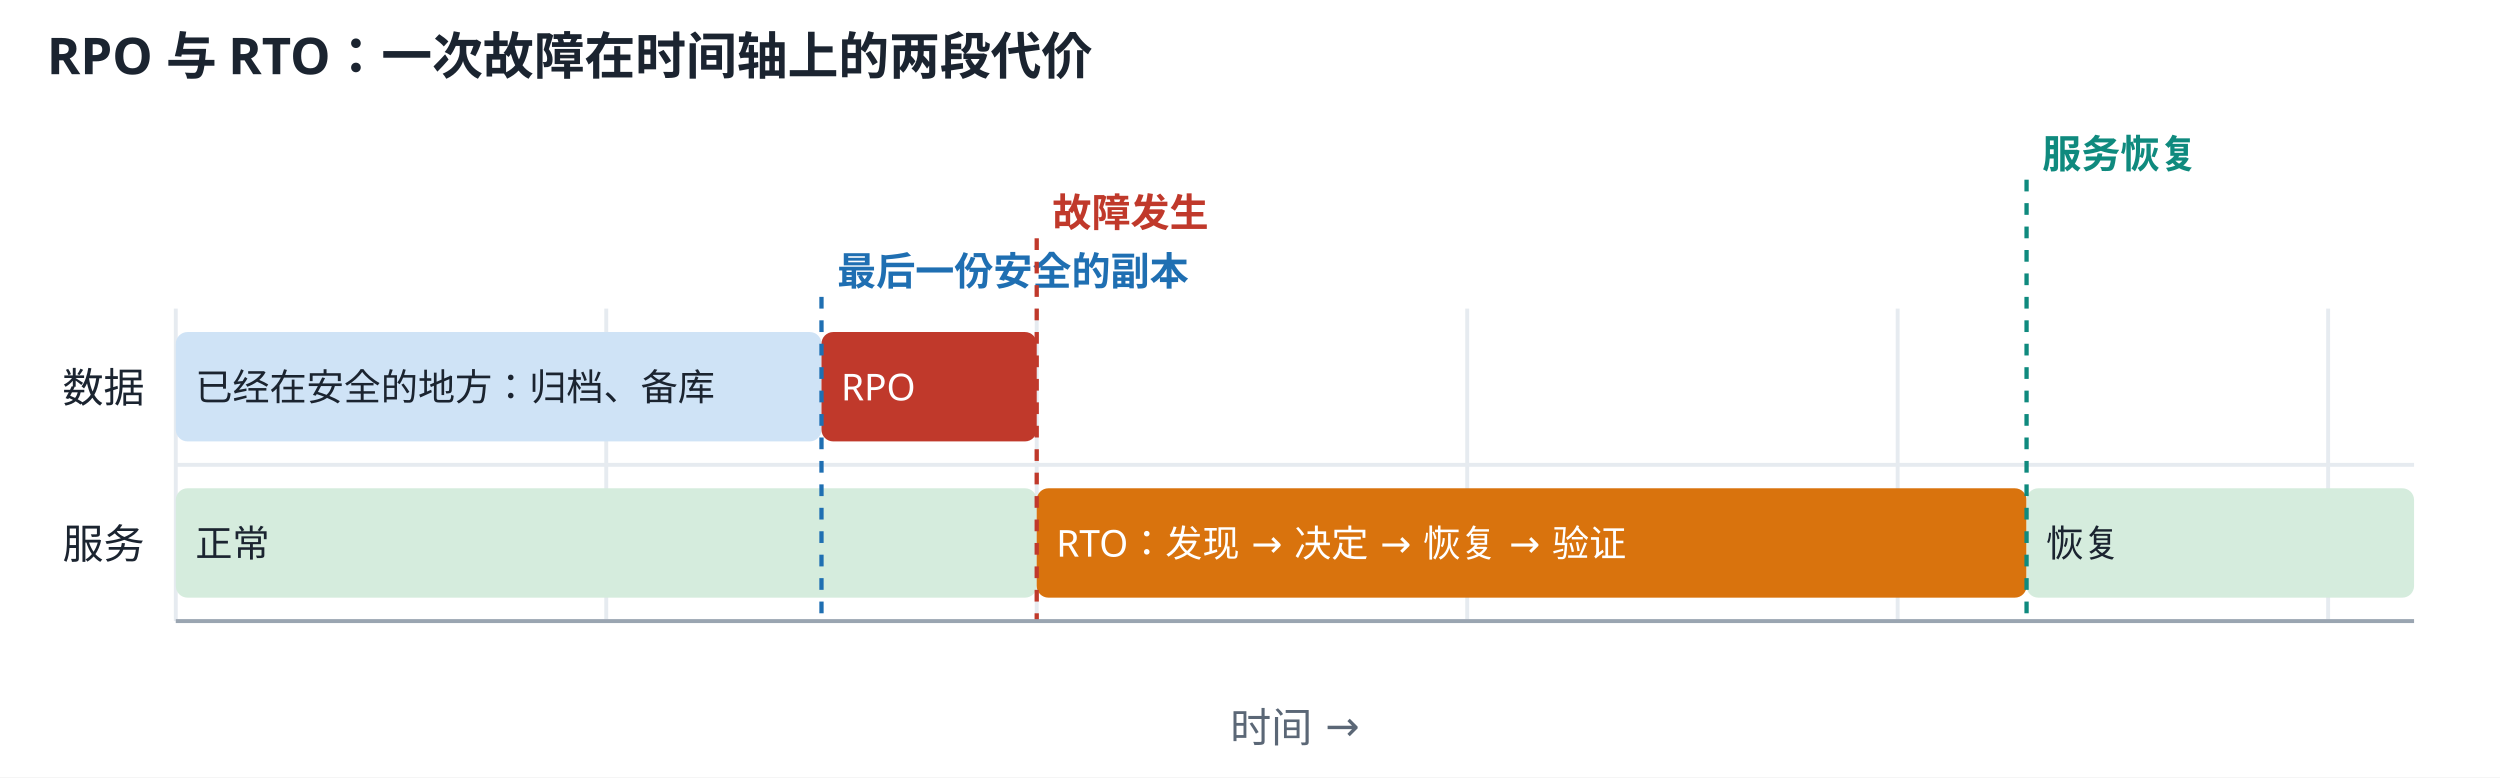
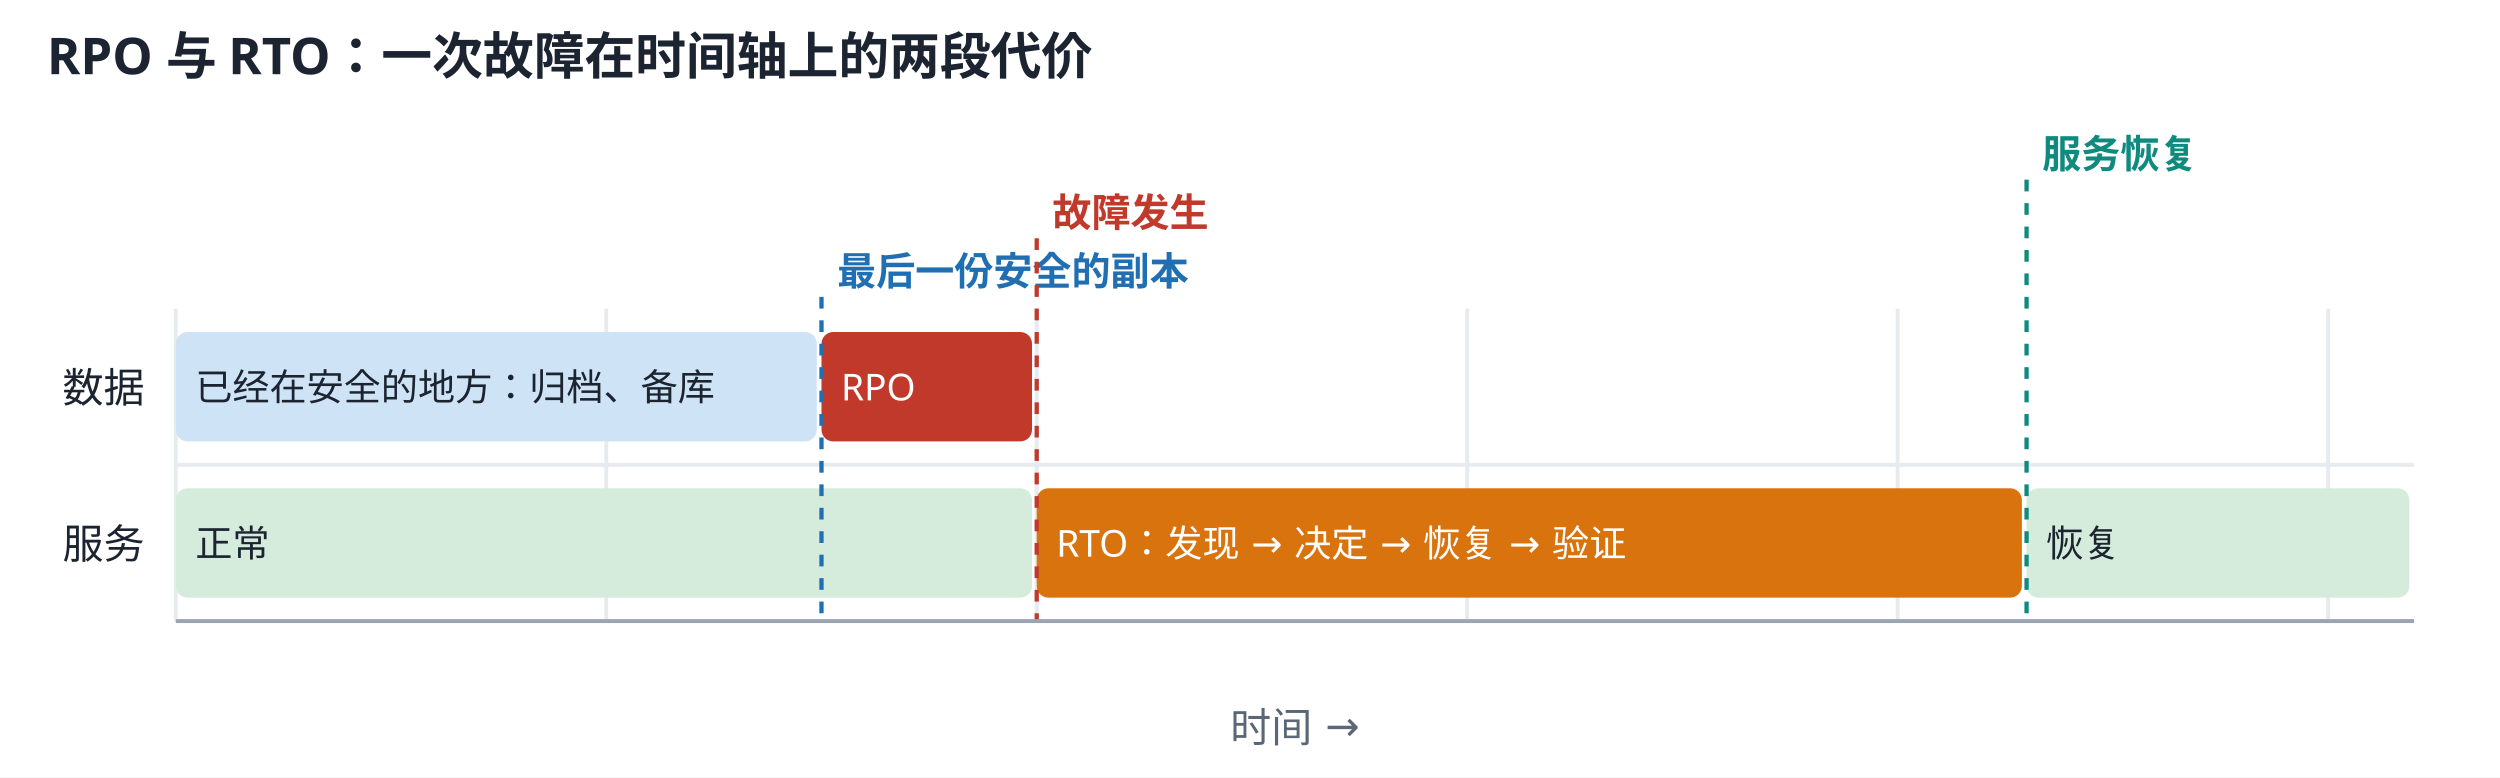
<svg xmlns="http://www.w3.org/2000/svg" viewBox="0 0 640 199" width="640" height="199" font-family="'Segoe UI','Microsoft YaHei','Noto Sans SC',sans-serif">
  <rect width="100%" height="100%" fill="#ffffff" />
  <text x="12.0" y="19.0" font-size="13" fill="#1b2430" text-anchor="start" font-weight="600">RPO 与 RTO：一次故障在时间轴上的两段代价</text>
  <line x1="45.0" y1="79.0" x2="45.0" y2="159.0" stroke="#e6ebf0" stroke-width="1.0" />
  <text x="45.0" y="174.0" font-size="10" fill="#5b6776" text-anchor="middle" font-weight="normal" />
  <line x1="155.2" y1="79.0" x2="155.2" y2="159.0" stroke="#e6ebf0" stroke-width="1.0" />
  <text x="155.2" y="174.0" font-size="10" fill="#5b6776" text-anchor="middle" font-weight="normal" />
  <line x1="265.4" y1="79.0" x2="265.4" y2="159.0" stroke="#e6ebf0" stroke-width="1.0" />
  <text x="265.4" y="174.0" font-size="10" fill="#5b6776" text-anchor="middle" font-weight="normal" />
  <line x1="375.6" y1="79.0" x2="375.6" y2="159.0" stroke="#e6ebf0" stroke-width="1.0" />
  <text x="375.6" y="174.0" font-size="10" fill="#5b6776" text-anchor="middle" font-weight="normal" />
  <line x1="485.8" y1="79.0" x2="485.8" y2="159.0" stroke="#e6ebf0" stroke-width="1.0" />
  <text x="485.8" y="174.0" font-size="10" fill="#5b6776" text-anchor="middle" font-weight="normal" />
  <line x1="596.0" y1="79.0" x2="596.0" y2="159.0" stroke="#e6ebf0" stroke-width="1.0" />
  <text x="596.0" y="174.0" font-size="10" fill="#5b6776" text-anchor="middle" font-weight="normal" />
  <text x="37.0" y="103.0" font-size="10.5" fill="#1b2430" text-anchor="end" font-weight="normal">数据</text>
  <line x1="45.0" y1="119.0" x2="618.0" y2="119.0" stroke="#e6ebf0" stroke-width="1.0" />
-   <rect x="45.0" y="85.0" width="165.3" height="28.0" fill="#cfe3f6" stroke="none" stroke-width="1" rx="3" />
+   <rect x="45.0" y="85.0" width="164.1" height="28.0" fill="#cfe3f6" stroke="none" stroke-width="1" rx="3" />
  <text x="50.0" y="102.5" font-size="9.5" fill="#1b2430" text-anchor="start" font-weight="normal">已经在安全的地方：归档、备库</text>
-   <rect x="210.3" y="85.0" width="55.1" height="28.0" fill="#c0392b" stroke="none" stroke-width="1" rx="3" />
+   <rect x="210.3" y="85.0" width="53.9" height="28.0" fill="#c0392b" stroke="none" stroke-width="1" rx="3" />
  <text x="215.3" y="102.5" font-size="9.5" fill="#ffffff" text-anchor="start" font-weight="normal">RPO</text>
  <text x="37.0" y="143.0" font-size="10.5" fill="#1b2430" text-anchor="end" font-weight="normal">服务</text>
  <line x1="45.0" y1="159.0" x2="618.0" y2="159.0" stroke="#e6ebf0" stroke-width="1.0" />
-   <rect x="45.0" y="125.0" width="220.4" height="28.0" fill="#d5ecdd" stroke="none" stroke-width="1" rx="3" />
+   <rect x="45.0" y="125.0" width="219.2" height="28.0" fill="#d5ecdd" stroke="none" stroke-width="1" rx="3" />
  <text x="50.0" y="142.5" font-size="9.5" fill="#1b2430" text-anchor="start" font-weight="normal">正常</text>
-   <rect x="265.4" y="125.0" width="253.4" height="28.0" fill="#d9730d" stroke="none" stroke-width="1" rx="3" />
+   <rect x="265.4" y="125.0" width="252.2" height="28.0" fill="#d9730d" stroke="none" stroke-width="1" rx="3" />
  <text x="270.4" y="142.5" font-size="9.5" fill="#ffffff" text-anchor="start" font-weight="normal">RTO：发现 → 决定 → 恢复 → 验证</text>
-   <rect x="518.8" y="125.0" width="99.2" height="28.0" fill="#d5ecdd" stroke="none" stroke-width="1" rx="3" />
+   <rect x="518.8" y="125.0" width="98.0" height="28.0" fill="#d5ecdd" stroke="none" stroke-width="1" rx="3" />
  <text x="523.8" y="142.5" font-size="9.5" fill="#1b2430" text-anchor="start" font-weight="normal">恢复</text>
  <line x1="210.3" y1="76.0" x2="210.3" y2="159.0" stroke="#1f6fb2" stroke-width="1.1" stroke-dasharray="3 3" />
  <rect x="211.3" y="64.0" width="96.0" height="14.0" fill="#ffffff" stroke="none" stroke-width="1" rx="2" opacity="0.86" />
  <text x="214.3" y="73.0" font-size="10" fill="#1f6fb2" text-anchor="start" font-weight="600">最后一份安全的副本</text>
  <line x1="265.4" y1="61.0" x2="265.4" y2="159.0" stroke="#c0392b" stroke-width="1.1" stroke-dasharray="3 3" />
  <rect x="266.4" y="49.0" width="46.0" height="14.0" fill="#ffffff" stroke="none" stroke-width="1" rx="2" opacity="0.86" />
  <text x="269.4" y="58.0" font-size="10" fill="#c0392b" text-anchor="start" font-weight="600">故障发生</text>
  <line x1="518.8" y1="46.0" x2="518.8" y2="159.0" stroke="#0f8a7e" stroke-width="1.1" stroke-dasharray="3 3" />
  <rect x="519.8" y="34.0" width="46.0" height="14.0" fill="#ffffff" stroke="none" stroke-width="1" rx="2" opacity="0.86" />
  <text x="522.8" y="43.0" font-size="10" fill="#0f8a7e" text-anchor="start" font-weight="600">服务恢复</text>
  <line x1="45.0" y1="159.0" x2="618.0" y2="159.0" stroke="#9aa5b1" stroke-width="1.0" />
  <text x="331.5" y="190.0" font-size="10.5" fill="#5b6776" text-anchor="middle" font-weight="normal">时间 →</text>
</svg>
